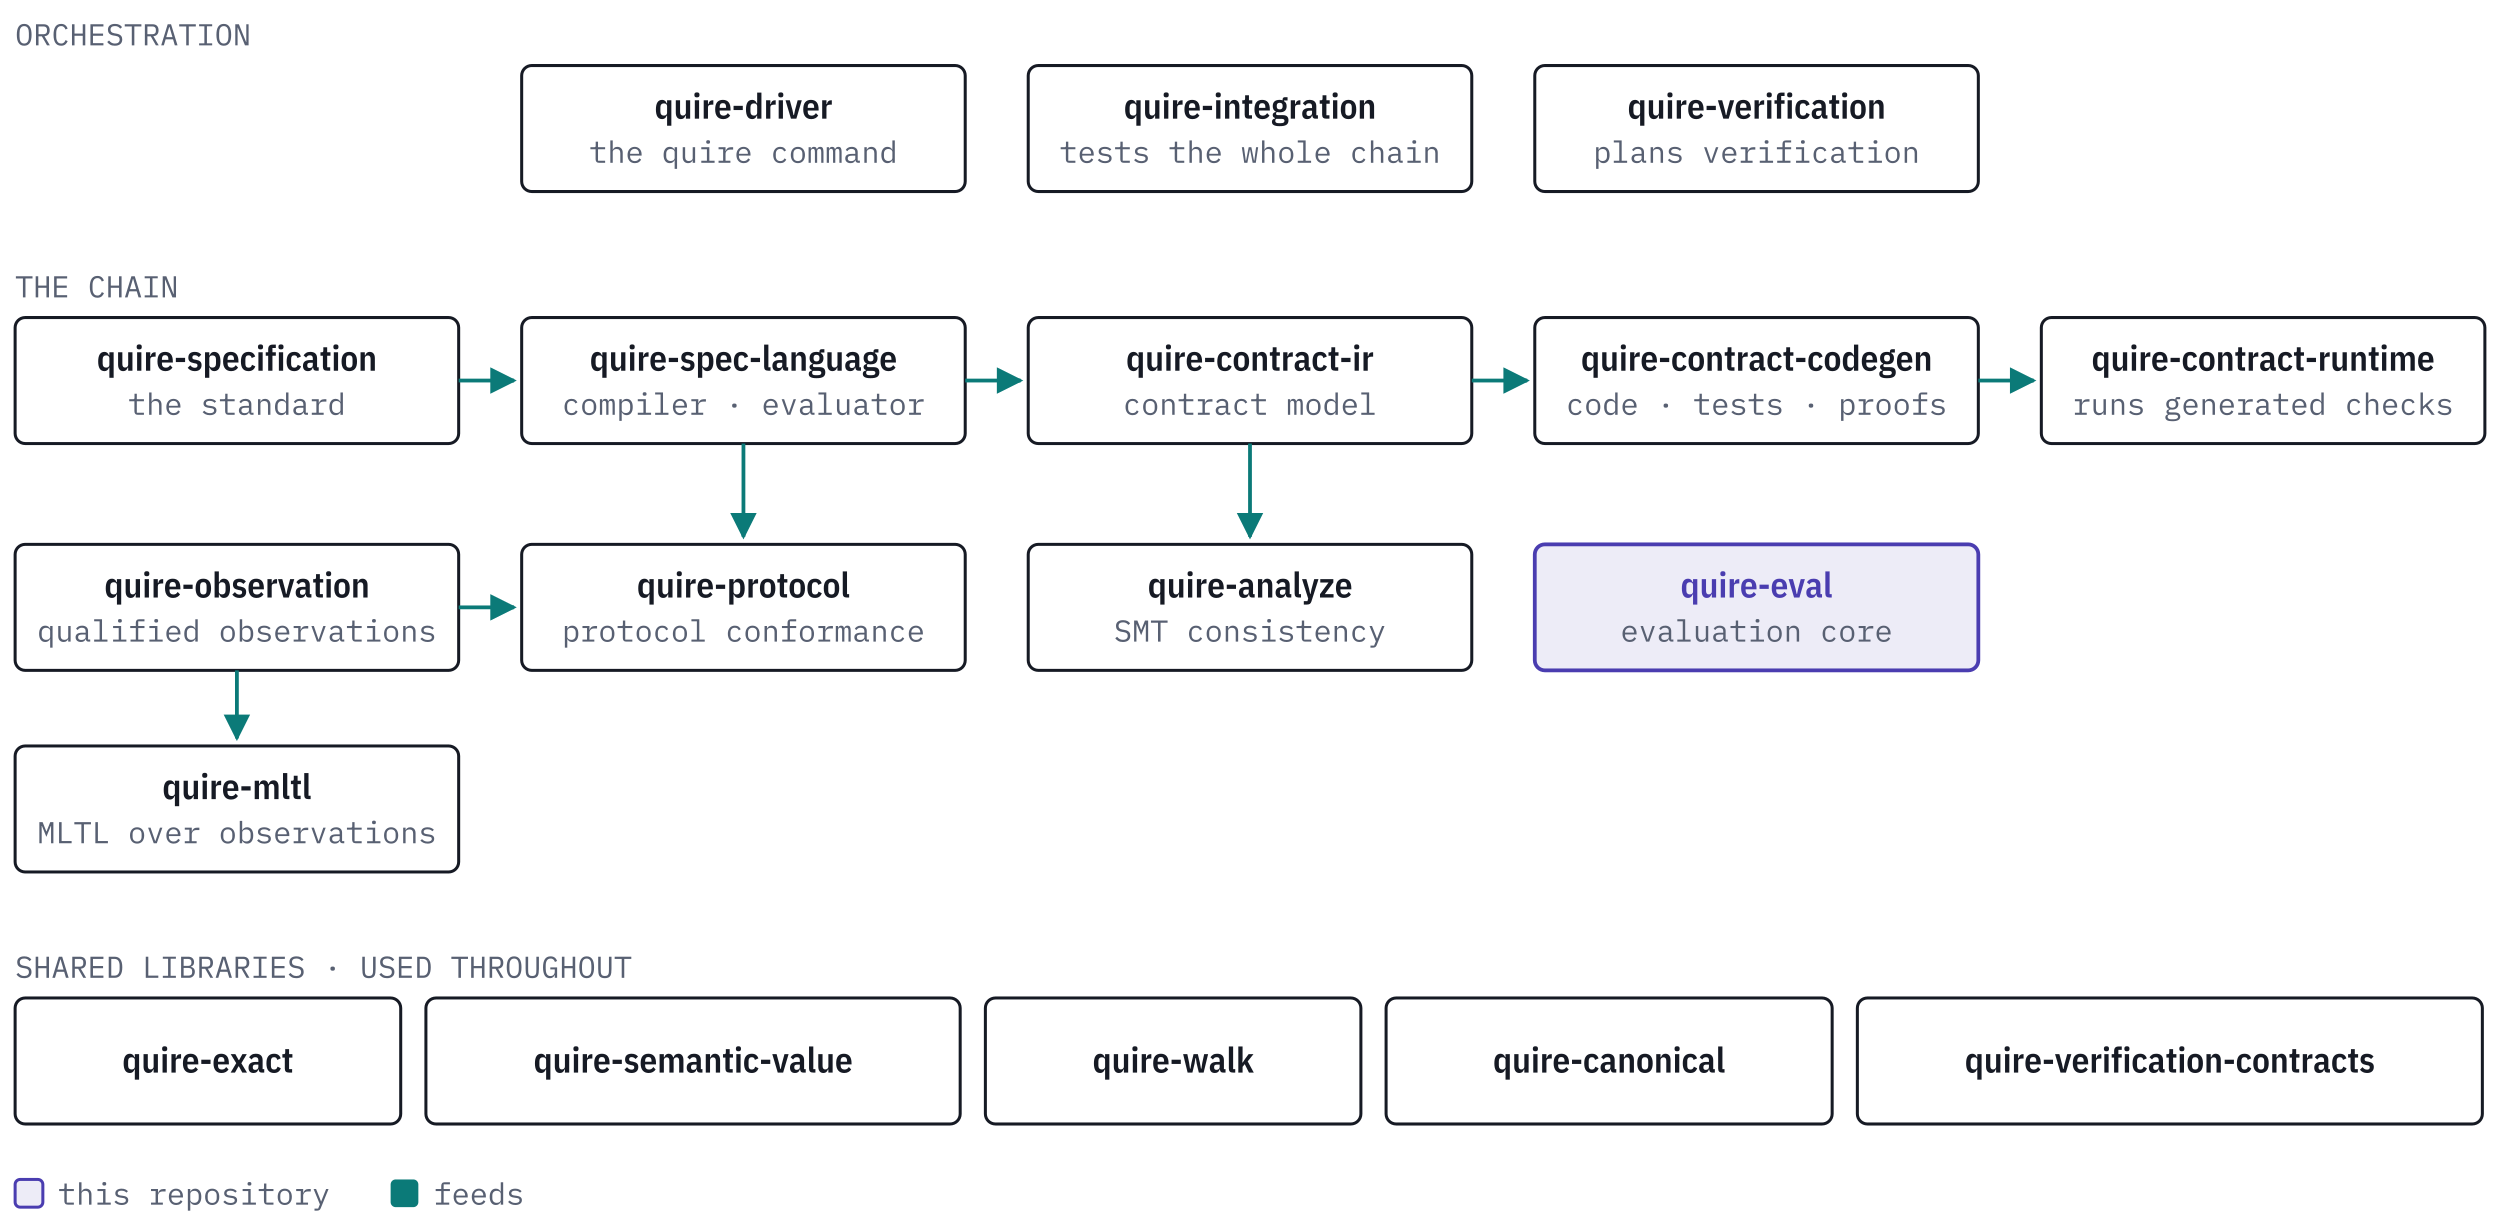
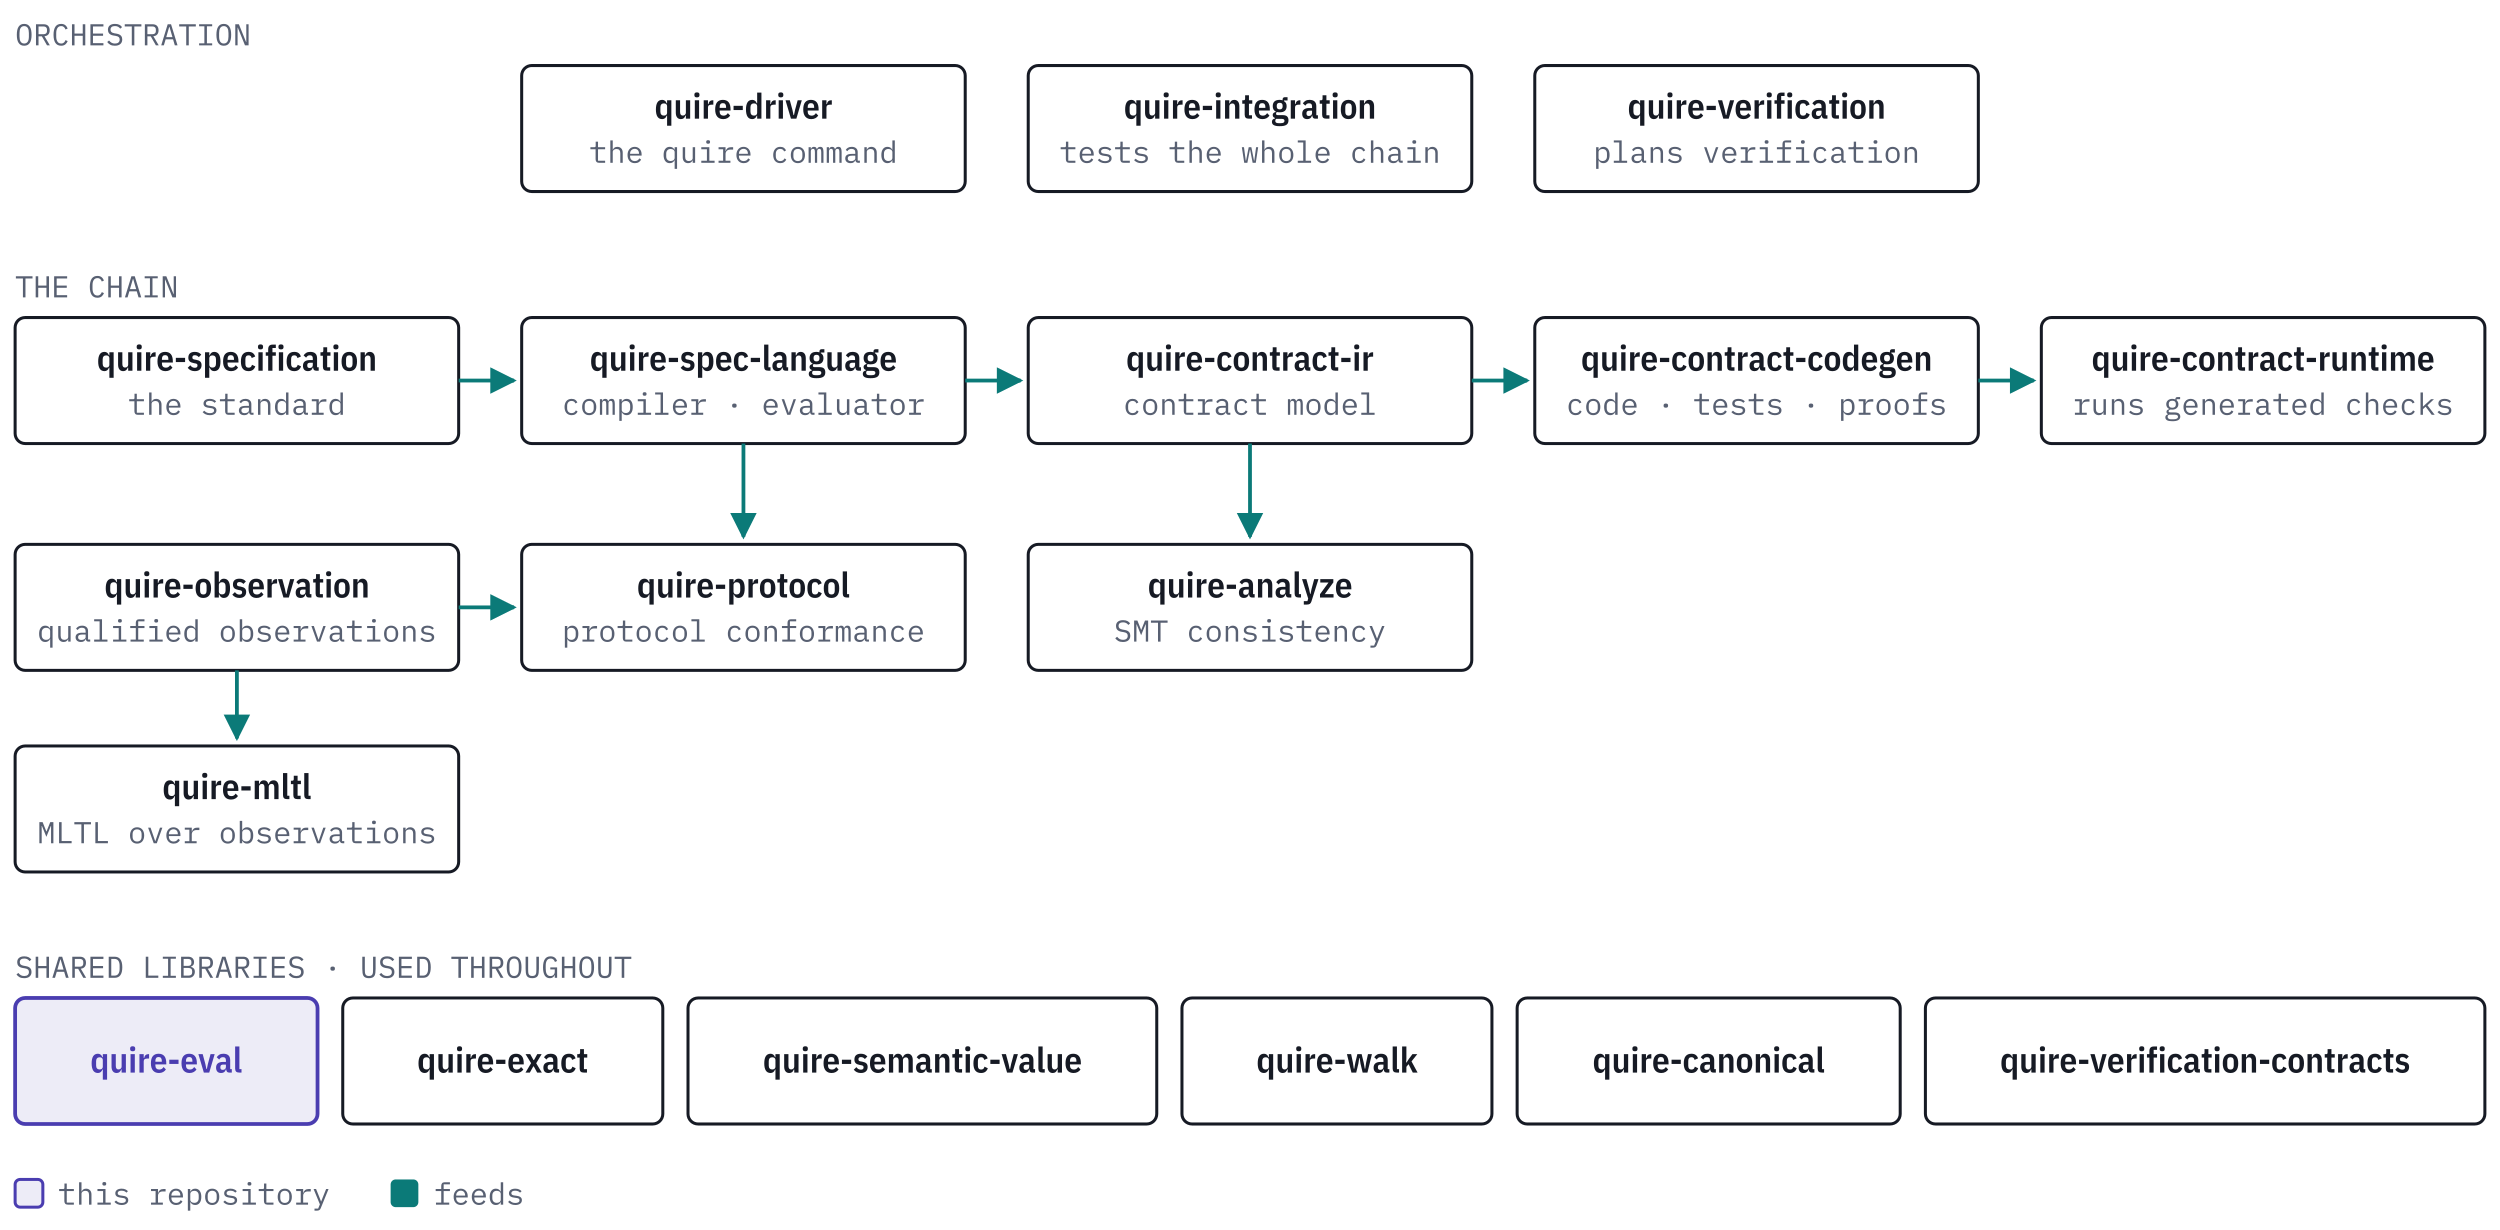
- <svg xmlns="http://www.w3.org/2000/svg" width="992" height="488" viewBox="-6 -6 992 488" role="img" aria-label="The Quire repositories. The main chain runs from the standard, quire-specification, to the compiler, quire-spec-language, then quire-contract-ir, quire-contract-codegen and quire-contract-runtime. quire-spec-language also feeds quire-protocol, and quire-contract-ir feeds quire-analyze. quire-observation feeds quire-protocol and quire-mltl. quire-eval is the evaluation core. Above the chain, quire-driver runs it, quire-integration tests it and quire-verification plans verification. Below it, shared libraries used throughout: quire-exact, quire-semantic-value, quire-walk, quire-canonical and quire-verification-contracts.">
+ <svg xmlns="http://www.w3.org/2000/svg" width="992" height="488" viewBox="-6 -6 992 488" role="img" aria-label="The Quire repositories. The main chain runs from the standard, quire-specification, to the compiler, quire-spec-language, then quire-contract-ir, quire-contract-codegen and quire-contract-runtime. quire-spec-language also feeds quire-protocol, and quire-contract-ir feeds quire-analyze. quire-observation feeds quire-protocol and quire-mltl. Above the chain, quire-driver runs it, quire-integration tests it and quire-verification plans verification. Below it, shared libraries used throughout: quire-eval, quire-exact, quire-semantic-value, quire-walk, quire-canonical and quire-verification-contracts.">
  <defs>
    <path id="mono_A" d="M481 0 422 199H177L118 0H31L245 698H356L570 0ZM304 609H295L197 272H402Z" />
    <path id="mono_B" d="M88 698H325Q415 698 466 649Q517 600 517 518Q517 455 486 419Q456 383 408 368V365Q467 351 505 312Q543 274 543 201Q543 159 529 122Q515 85 490 58Q464 31 430 16Q395 0 355 0H88ZM330 73Q388 73 421 99Q454 125 454 179V220Q454 273 421 300Q388 326 330 326H172V73ZM316 395Q369 395 399 418Q429 442 429 490V529Q429 577 399 601Q369 625 316 625H172V395Z" />
    <path id="mono_C" d="M323 -12Q195 -12 132 81Q70 174 70 349Q70 524 132 617Q195 710 323 710Q371 710 406 697Q441 684 466 662Q491 640 508 612Q525 585 538 557L466 524Q457 547 445 568Q433 588 416 604Q400 619 378 628Q355 637 323 637Q240 637 200 574Q159 511 159 406V292Q159 187 200 124Q240 61 323 61Q355 61 378 70Q400 79 416 94Q433 110 445 130Q457 151 466 174L538 141Q525 112 508 85Q491 58 466 36Q441 14 406 1Q371 -12 323 -12Z" />
    <path id="mono_D" d="M95 698H290Q418 698 481 610Q544 522 544 349Q544 176 481 88Q418 0 290 0H95ZM286 73Q370 73 412 131Q455 189 455 295V403Q455 509 412 567Q370 625 286 625H179V73Z" />
    <path id="mono_E" d="M90 0V698H520V625H174V390H508V317H174V73H520V0Z" />
    <path id="mono_G" d="M444 93H439Q430 73 418 54Q406 35 388 20Q369 6 343 -3Q317 -12 281 -12Q167 -12 112 80Q56 172 56 344Q56 524 117 617Q178 710 305 710Q354 710 390 697Q426 684 452 662Q477 640 494 612Q511 585 522 557L450 524Q441 547 430 568Q418 588 402 604Q385 619 362 628Q339 637 308 637Q224 637 184 574Q145 511 145 406V298Q145 245 153 202Q161 158 180 126Q198 94 228 76Q257 59 300 59Q368 59 406 100Q444 141 444 206V278H297V345H522V0H444Z" />
    <path id="mono_H" d="M436 317H164V0H80V698H164V390H436V698H520V0H436Z" />
    <path id="mono_I" d="M84 0V67H258V631H84V698H516V631H342V67H516V0Z" />
    <path id="mono_L" d="M120 0V698H204V73H535V0Z" />
    <path id="mono_M" d="M455 350V571H447L300 212L153 571H145V350V0H68V698H176L299 390H305L428 698H532V0H455Z" />
    <path id="mono_N" d="M163 588H156V0H80V698H199L437 110H444V698H520V0H401Z" />
    <path id="mono_O" d="M300 -12Q236 -12 190 12Q144 37 114 83Q84 129 70 196Q56 263 56 349Q56 434 70 502Q84 569 114 615Q144 661 190 686Q236 710 300 710Q364 710 410 686Q456 661 486 615Q516 569 530 502Q544 434 544 349Q544 263 530 196Q516 129 486 83Q456 37 410 12Q364 -12 300 -12ZM300 61Q342 61 371 78Q400 94 419 124Q438 154 446 196Q455 239 455 292V406Q455 458 446 501Q438 544 419 574Q400 604 371 620Q342 637 300 637Q258 637 229 620Q200 604 181 574Q162 544 154 501Q145 458 145 406V292Q145 239 154 196Q162 154 181 124Q200 94 229 78Q258 61 300 61Z" />
    <path id="mono_R" d="M174 0H90V698H344Q441 698 492 645Q543 592 543 497Q543 412 499 361Q455 310 371 302L549 0H455L285 298H174ZM342 369Q395 369 424 396Q454 422 454 471V523Q454 572 424 598Q395 625 342 625H174V369Z" />
    <path id="mono_S" d="M298 -12Q204 -12 144 22Q84 57 45 111L106 161Q147 110 192 85Q238 60 301 60Q377 60 417 95Q457 130 457 193Q457 244 428 272Q399 301 327 313L249 326Q198 335 164 353Q129 371 108 396Q87 422 78 452Q69 483 69 516Q69 612 132 661Q195 710 302 710Q386 710 444 682Q501 654 536 603L477 552Q448 590 407 614Q366 638 301 638Q230 638 192 608Q154 578 154 518Q154 471 182 442Q211 412 285 399L360 386Q411 377 446 359Q481 341 502 316Q524 291 533 260Q542 229 542 195Q542 98 478 43Q415 -12 298 -12Z" />
    <path id="mono_T" d="M342 625V0H258V625H25V698H575V625Z" />
    <path id="mono_U" d="M164 698V279Q164 228 167 188Q170 148 183 120Q196 91 224 76Q251 61 300 61Q349 61 376 76Q404 91 417 120Q430 148 433 188Q436 228 436 279V698H520V299Q520 221 512 163Q505 105 482 66Q458 27 414 8Q371 -12 300 -12Q229 -12 186 8Q142 27 118 66Q95 105 88 163Q80 221 80 299V698Z" />
    <path id="mono_a" d="M495 0Q448 0 428 24Q408 48 403 84H398Q381 39 344 14Q306 -12 243 -12Q162 -12 114 30Q66 72 66 145Q66 217 118 256Q171 295 288 295H398V346Q398 403 366 432Q334 460 275 460Q223 460 190 440Q157 419 137 384L83 424Q93 444 110 463Q127 482 152 496Q177 511 209 520Q241 528 280 528Q371 528 424 482Q478 436 478 354V70H550V0ZM257 55Q288 55 314 62Q339 70 358 82Q377 95 388 112Q398 130 398 150V235H288Q216 235 183 215Q150 195 150 157V136Q150 96 178 76Q207 55 257 55Z" />
    <path id="mono_b" d="M95 740H175V432H179Q229 528 338 528Q433 528 486 457Q540 386 540 258Q540 130 486 59Q433 -12 338 -12Q229 -12 179 84H175V0H95ZM307 59Q377 59 416 102Q454 144 454 214V302Q454 372 416 414Q377 457 307 457Q280 457 256 450Q232 443 214 430Q196 416 186 396Q175 377 175 351V165Q175 139 186 120Q196 100 214 86Q232 73 256 66Q280 59 307 59Z" />
    <path id="mono_c" d="M318 -12Q262 -12 218 8Q175 27 145 62Q115 97 100 147Q84 197 84 258Q84 319 100 369Q116 419 146 454Q176 490 219 509Q262 528 317 528Q392 528 439 495Q486 462 508 409L444 375Q430 415 398 437Q365 459 317 459Q282 459 254 448Q227 436 208 415Q189 394 180 365Q170 336 170 302V214Q170 180 180 151Q189 122 208 101Q227 80 255 68Q283 57 319 57Q371 57 405 81Q439 105 459 147L516 108Q493 56 444 22Q396 -12 318 -12Z" />
    <path id="mono_d" d="M425 84H421Q371 -12 262 -12Q167 -12 114 59Q60 130 60 258Q60 386 114 457Q167 528 262 528Q371 528 421 432H425V740H505V0H425ZM293 59Q320 59 344 66Q368 73 386 86Q404 100 414 120Q425 139 425 165V351Q425 377 414 396Q404 416 386 430Q368 443 344 450Q320 457 293 457Q223 457 184 414Q146 372 146 302V214Q146 144 184 102Q223 59 293 59Z" />
    <path id="mono_e" d="M309 -12Q253 -12 208 7Q164 26 132 62Q101 97 84 146Q67 196 67 257Q67 319 84 369Q102 419 133 454Q164 490 208 509Q251 528 304 528Q356 528 398 509Q441 490 471 456Q501 423 517 377Q533 331 533 276V238H151V214Q151 180 162 151Q173 122 194 101Q214 80 244 68Q273 57 309 57Q361 57 399 81Q437 105 457 147L516 107Q493 55 440 22Q386 -12 309 -12ZM304 462Q271 462 243 450Q215 438 194 417Q174 396 162 368Q151 339 151 305V298H447V309Q447 343 436 371Q426 399 408 420Q389 440 362 451Q336 462 304 462Z" />
    <path id="mono_f" d="M83 68H257V448H73V516H257V622Q257 674 284 707Q312 740 371 740H544V672H337V516H544V448H337V68H521V0H83Z" />
    <path id="mono_g" d="M561 -59Q561 -137 496 -174Q431 -212 301 -212Q176 -212 122 -179Q67 -146 67 -84Q67 -42 89 -19Q111 4 151 15V27Q129 38 117 55Q105 72 105 98Q105 138 132 158Q158 178 198 188V192Q150 213 124 254Q97 295 97 350Q97 389 111 422Q125 455 152 478Q178 502 215 515Q252 528 297 528Q355 528 399 507V516Q399 546 413 566Q427 586 461 586H556V516H440V481Q468 457 483 424Q498 391 498 350Q498 311 484 278Q469 245 443 222Q417 198 380 185Q342 172 297 172Q284 172 272 173Q260 174 248 176Q236 174 223 170Q210 165 199 158Q188 150 181 140Q174 130 174 117Q174 94 197 86Q220 79 257 79H371Q471 79 516 42Q561 4 561 -59ZM486 -63Q486 -32 461 -14Q436 5 374 5H195Q143 -16 143 -65Q143 -99 170 -124Q197 -148 260 -148H338Q408 -148 447 -126Q486 -105 486 -63ZM297 234Q357 234 386 262Q414 290 414 336V365Q414 411 386 438Q357 466 297 466Q237 466 209 438Q181 411 181 365V336Q181 290 209 262Q237 234 297 234Z" />
    <path id="mono_h" d="M98 740H178V432H182Q190 451 202 468Q214 486 232 499Q249 512 273 520Q297 528 329 528Q410 528 459 476Q508 425 508 331V0H428V317Q428 388 397 422Q366 457 306 457Q282 457 259 451Q236 445 218 433Q200 421 189 402Q178 383 178 358V0H98Z" />
    <path id="mono_i" d="M332 630Q297 630 283 644Q269 659 269 681V697Q269 719 283 734Q297 748 332 748Q367 748 381 734Q395 719 395 697V681Q395 659 381 644Q367 630 332 630ZM106 68H292V448H106V516H372V68H546V0H106Z" />
    <path id="mono_k" d="M105 740H185V273H189L279 358L451 516H549L335 314L574 0H475L274 268L185 187V0H105Z" />
    <path id="mono_l" d="M80 68H260V672H80V740H340V68H520V0H80Z" />
    <path id="mono_m" d="M54 0V516H128V456H132Q144 486 166 507Q188 528 231 528Q276 528 298 506Q320 483 325 447H328Q342 482 368 505Q394 528 440 528Q503 528 524 484Q546 440 546 358V0H472V345Q472 411 458 436Q445 462 409 462Q377 462 357 442Q337 421 337 379V0H263V345Q263 411 250 436Q236 462 201 462Q169 462 148 442Q128 421 128 379V0Z" />
    <path id="mono_n" d="M98 0V516H178V432H182Q190 451 202 468Q214 486 232 499Q249 512 273 520Q297 528 329 528Q410 528 459 476Q508 425 508 331V0H428V317Q428 388 397 422Q366 457 306 457Q282 457 259 451Q236 445 218 433Q200 421 189 402Q178 383 178 358V0Z" />
    <path id="mono_o" d="M300 -12Q246 -12 202 7Q159 26 128 62Q98 97 82 146Q66 196 66 258Q66 319 82 369Q98 419 128 454Q159 490 202 509Q246 528 300 528Q354 528 398 509Q441 490 472 454Q502 419 518 369Q534 319 534 258Q534 196 518 146Q502 97 472 62Q441 26 398 7Q354 -12 300 -12ZM300 57Q367 57 408 97Q449 137 449 221V295Q449 379 408 419Q367 459 300 459Q233 459 192 419Q151 379 151 295V221Q151 137 192 97Q233 57 300 57Z" />
    <path id="mono_p" d="M95 516H175V432H179Q229 528 338 528Q433 528 486 457Q540 386 540 258Q540 130 486 59Q433 -12 338 -12Q229 -12 179 84H175V-200H95ZM307 59Q377 59 416 102Q454 144 454 214V302Q454 372 416 414Q377 457 307 457Q280 457 256 450Q232 443 214 430Q196 416 186 396Q175 377 175 351V165Q175 139 186 120Q196 100 214 86Q232 73 256 66Q280 59 307 59Z" />
    <path id="mono_periodcentered" d="M300 235Q259 235 242 252Q226 269 226 295V313Q226 339 242 356Q259 373 300 373Q341 373 358 356Q374 339 374 313V295Q374 269 358 252Q341 235 300 235Z" />
    <path id="mono_q" d="M425 84H421Q371 -12 262 -12Q167 -12 114 59Q60 130 60 258Q60 386 114 457Q167 528 262 528Q371 528 421 432H425V516H505V-200H425ZM293 59Q320 59 344 66Q368 73 386 86Q404 100 414 120Q425 139 425 165V351Q425 377 414 396Q404 416 386 430Q368 443 344 450Q320 457 293 457Q223 457 184 414Q146 372 146 302V214Q146 144 184 102Q223 59 293 59Z" />
    <path id="mono_r" d="M77 68H228V448H77V516H308V386H313Q329 447 374 482Q418 516 487 516H559V436H462Q393 436 350 396Q308 356 308 291V68H469V0H77Z" />
    <path id="mono_s" d="M306 -12Q225 -12 166 16Q108 43 67 89L121 136Q158 97 202 76Q246 55 308 55Q368 55 406 76Q445 98 445 144Q445 164 438 178Q430 191 417 199Q404 207 388 212Q372 216 354 219L273 231Q246 235 214 242Q183 249 157 264Q131 280 114 306Q96 332 96 374Q96 413 112 442Q127 470 155 490Q183 509 221 518Q259 528 304 528Q374 528 426 506Q477 484 514 445L462 396Q453 407 440 418Q426 430 406 440Q387 449 361 455Q335 461 301 461Q240 461 208 440Q175 419 175 379Q175 359 182 346Q190 332 203 324Q216 316 232 312Q249 307 266 304L347 292Q375 288 406 281Q437 274 463 258Q489 243 506 217Q524 191 524 149Q524 72 464 30Q405 -12 306 -12Z" />
    <path id="mono_t" d="M325 0Q266 0 238 33Q211 66 211 118V448H39V516H167Q193 516 204 526Q214 537 214 563V698H291V516H526V448H291V68H526V0Z" />
    <path id="mono_u" d="M422 84H418Q410 65 398 48Q386 30 368 17Q351 4 327 -4Q303 -12 271 -12Q190 -12 141 40Q92 91 92 185V516H172V199Q172 128 203 94Q234 59 294 59Q318 59 341 65Q364 71 382 83Q400 95 411 114Q422 132 422 158V516H502V0H422Z" />
    <path id="mono_v" d="M249 0 64 516H145L219 300L299 67H303L383 300L457 516H536L351 0Z" />
    <path id="mono_w" d="M30 516H101L160 70H169L257 516H345L433 70H442L501 516H570L491 0H387L305 432H297L213 0H109Z" />
    <path id="mono_y" d="M467 516H547L291 -113Q282 -135 271 -152Q260 -168 245 -178Q230 -189 209 -194Q188 -200 159 -200H83V-132H203L261 10L53 516H135L222 300L299 104H303L380 300Z" />
    <path id="title_a" d="M406 0Q325 0 321 89H309Q299 41 264 14Q229 -12 177 -12Q105 -12 69 28Q33 68 33 140Q33 222 84 262Q135 302 231 302H312V347Q312 393 292 415Q273 437 228 437Q191 437 166 420Q141 402 122 370L51 434Q80 479 124 506Q169 534 238 534Q433 534 433 350V97H479V0ZM223 77Q260 77 286 98Q312 120 312 158V227H239Q155 227 155 162V140Q155 107 173 92Q191 77 223 77Z" />
    <path id="title_b" d="M66 740H187V436H201Q212 480 246 507Q279 534 324 534Q416 534 460 464Q504 395 504 261Q504 127 460 58Q416 -12 324 -12Q279 -12 246 15Q212 42 201 86H187V0H66ZM278 88Q325 88 351 117Q377 146 377 199V323Q377 376 351 405Q325 434 278 434Q237 434 212 414Q187 393 187 356V166Q187 129 212 108Q237 88 278 88Z" />
    <path id="title_c" d="M251 -12Q145 -12 90 54Q34 120 34 261Q34 402 90 468Q145 534 251 534Q328 534 374 499Q419 464 439 403L340 359Q332 397 312 416Q291 436 251 436Q161 436 161 328V194Q161 86 251 86Q293 86 315 106Q337 126 348 168L442 123Q396 -12 251 -12Z" />
    <path id="title_d" d="M357 86H343Q332 42 298 15Q265 -12 220 -12Q128 -12 84 58Q40 127 40 261Q40 395 84 464Q128 534 220 534Q265 534 298 507Q332 480 343 436H357V740H478V0H357ZM266 88Q307 88 332 108Q357 129 357 166V356Q357 393 332 414Q307 434 266 434Q219 434 193 405Q167 376 167 323V199Q167 146 193 117Q219 88 266 88Z" />
    <path id="title_e" d="M263 -12Q212 -12 170 4Q127 21 97 54Q67 88 50 140Q34 191 34 261Q34 402 90 468Q147 534 252 534Q357 534 414 468Q470 402 470 261V232H161V198Q161 146 190 116Q219 86 270 86Q313 86 342 104Q372 123 393 158L459 89Q430 43 381 16Q332 -12 263 -12ZM252 441Q161 441 161 333V307H343V333Q343 441 252 441Z" />
    <path id="title_f" d="M91 425H22V522H91V603Q91 674 122 707Q154 740 220 740H308V643H212V522H308V425H212V0H91Z" />
    <path id="title_g" d="M493 -46Q493 -87 480 -118Q468 -149 439 -170Q410 -191 362 -202Q314 -212 244 -212Q182 -212 140 -204Q98 -195 72 -179Q46 -163 35 -140Q24 -117 24 -88Q24 -48 46 -25Q68 -2 109 4V23Q77 31 62 53Q46 75 46 107Q46 139 68 160Q90 182 132 190V203Q47 245 47 357Q47 442 95 488Q143 534 244 534Q289 534 326 520V539Q326 610 394 610H467V516H366V496Q403 478 422 442Q441 407 441 357Q441 272 394 226Q346 181 244 181Q203 181 168 189Q154 183 147 170Q140 157 140 141Q140 121 153 111Q166 101 196 101H329Q418 101 456 63Q493 25 493 -46ZM380 -60Q380 -33 362 -19Q344 -5 302 -5H141Q119 -24 119 -61Q119 -93 140 -110Q162 -127 216 -127H275Q332 -127 356 -110Q380 -94 380 -60ZM244 264Q327 264 327 346V369Q327 451 244 451Q161 451 161 369V346Q161 264 244 264Z" />
    <path id="title_hyphen" d="M50 245V365H312V245Z" />
    <path id="title_i" d="M126 604Q88 604 71 620Q54 637 54 665V685Q54 713 71 730Q88 746 126 746Q164 746 181 730Q198 713 198 685V665Q198 637 181 620Q164 604 126 604ZM66 522H187V0H66Z" />
    <path id="title_k" d="M66 740H187V395L179 287H193L254 383L358 522H495L332 317L504 0H368L248 239L187 163V0H66Z" />
    <path id="title_l" d="M184 0Q121 0 94 28Q66 56 66 116V740H187V97H247V0Z" />
    <path id="title_m" d="M66 0V522H187V435H201Q232 534 324 534Q422 534 451 431H463Q480 484 516 509Q551 534 602 534Q668 534 705 486Q742 439 742 351V0H621V330Q621 432 548 432Q513 432 488 410Q464 389 464 350V0H343V330Q343 384 325 408Q307 432 271 432Q236 432 212 410Q187 389 187 350V0Z" />
    <path id="title_n" d="M66 0V522H187V435H201Q232 534 326 534Q396 534 434 486Q472 439 472 351V0H351V330Q351 432 275 432Q238 432 212 410Q187 389 187 350V0Z" />
    <path id="title_o" d="M253 -12Q149 -12 92 54Q34 120 34 261Q34 402 92 468Q149 534 253 534Q357 534 414 468Q472 402 472 261Q472 120 414 54Q357 -12 253 -12ZM253 86Q345 86 345 194V328Q345 436 253 436Q161 436 161 328V194Q161 86 253 86Z" />
    <path id="title_p" d="M66 522H187V436H201Q212 480 246 507Q279 534 324 534Q416 534 460 464Q504 395 504 261Q504 127 460 58Q416 -12 324 -12Q279 -12 246 15Q212 42 201 86H187V-200H66ZM278 88Q325 88 351 117Q377 146 377 199V323Q377 376 351 405Q325 434 278 434Q237 434 212 414Q187 393 187 356V166Q187 129 212 108Q237 88 278 88Z" />
    <path id="title_q" d="M357 86H343Q332 42 298 15Q265 -12 220 -12Q128 -12 84 58Q40 127 40 261Q40 395 84 464Q128 534 220 534Q265 534 298 507Q332 480 343 436H357V522H478V-200H357ZM266 88Q307 88 332 108Q357 129 357 166V356Q357 393 332 414Q307 434 266 434Q219 434 193 405Q167 376 167 323V199Q167 146 193 117Q219 88 266 88Z" />
    <path id="title_r" d="M66 0V522H187V415H201Q210 467 238 494Q267 522 313 522H339V398H299Q242 398 214 380Q187 362 187 317V0Z" />
    <path id="title_s" d="M224 -12Q159 -12 110 12Q61 35 24 82L98 154Q123 119 154 101Q185 83 226 83Q302 83 302 147Q302 172 290 186Q277 201 247 206L198 215Q116 230 79 266Q42 302 42 371Q42 453 90 494Q138 534 226 534Q287 534 332 514Q376 494 409 455L338 384Q318 409 290 424Q261 439 226 439Q156 439 156 376Q156 350 170 336Q184 323 214 318L264 309Q346 294 382 258Q417 223 417 159Q417 78 367 33Q317 -12 224 -12Z" />
    <path id="title_t" d="M210 0Q147 0 119 28Q91 56 91 117V425H22V522H58Q84 522 94 534Q103 546 103 572V664H212V522H306V425H212V97H298V0Z" />
    <path id="title_u" d="M346 88H332Q302 -12 205 -12Q135 -12 98 36Q60 83 60 172V522H181V192Q181 89 257 89Q294 89 320 111Q346 133 346 172V522H467V0H346Z" />
    <path id="title_v" d="M162 0 8 522H130L205 244L234 103H248L277 244L352 522H469L315 0Z" />
    <path id="title_w" d="M16 522H135L186 278L211 110H223L253 278L311 522H433L492 278L522 110H534L559 278L612 522H724L597 0H461L400 254L377 409H364L340 254L279 0H143Z" />
    <path id="title_x" d="M15 0 173 267 17 522H149L242 354H255L348 522H472L318 264L478 0H345L249 176H236L138 0Z" />
    <path id="title_y" d="M353 522H474L275 -109Q258 -162 227 -181Q196 -200 140 -200H58V-103H161L182 -29L8 522H131L209 240L237 103H249L277 241Z" />
    <path id="title_z" d="M34 0V95L275 425H42V522H412V428L170 97H418V0Z" />
    <marker id="ah-model" viewBox="0 0 10 10" refX="9" refY="5" markerWidth="7" markerHeight="7" orient="auto-start-reverse">
      <path d="M0,0 L10,5 L0,10 z" fill="#0b7a78" />
    </marker>
  </defs>
  <rect x="201" y="20" width="176" height="50" rx="4" stroke="#161a24" stroke-width="1.2" fill="none" />
  <g fill="#161a24" transform="translate(253.7,41.1) scale(0.014,-0.014)">
    <use href="#title_q" x="0" />
    <use href="#title_u" x="544" />
    <use href="#title_i" x="1077" />
    <use href="#title_r" x="1329" />
    <use href="#title_e" x="1686" />
    <use href="#title_hyphen" x="2191" />
    <use href="#title_d" x="2553" />
    <use href="#title_r" x="3097" />
    <use href="#title_i" x="3454" />
    <use href="#title_v" x="3706" />
    <use href="#title_e" x="4182" />
    <use href="#title_r" x="4687" />
  </g>
  <g fill="#586072" transform="translate(227.8,58.6) scale(0.012,-0.012)">
    <use href="#mono_t" x="0" />
    <use href="#mono_h" x="600" />
    <use href="#mono_e" x="1200" />
    <use href="#mono_q" x="2400" />
    <use href="#mono_u" x="3000" />
    <use href="#mono_i" x="3600" />
    <use href="#mono_r" x="4200" />
    <use href="#mono_e" x="4800" />
    <use href="#mono_c" x="6000" />
    <use href="#mono_o" x="6600" />
    <use href="#mono_m" x="7200" />
    <use href="#mono_m" x="7800" />
    <use href="#mono_a" x="8400" />
    <use href="#mono_n" x="9000" />
    <use href="#mono_d" x="9600" />
  </g>
  <rect x="402" y="20" width="176" height="50" rx="4" stroke="#161a24" stroke-width="1.2" fill="none" />
  <g fill="#161a24" transform="translate(439.9,41.1) scale(0.014,-0.014)">
    <use href="#title_q" x="0" />
    <use href="#title_u" x="544" />
    <use href="#title_i" x="1077" />
    <use href="#title_r" x="1329" />
    <use href="#title_e" x="1686" />
    <use href="#title_hyphen" x="2191" />
    <use href="#title_i" x="2553" />
    <use href="#title_n" x="2805" />
    <use href="#title_t" x="3337" />
    <use href="#title_e" x="3671" />
    <use href="#title_g" x="4176" />
    <use href="#title_r" x="4668" />
    <use href="#title_a" x="5025" />
    <use href="#title_t" x="5532" />
    <use href="#title_i" x="5866" />
    <use href="#title_o" x="6118" />
    <use href="#title_n" x="6624" />
  </g>
  <g fill="#586072" transform="translate(414.4,58.6) scale(0.012,-0.012)">
    <use href="#mono_t" x="0" />
    <use href="#mono_e" x="600" />
    <use href="#mono_s" x="1200" />
    <use href="#mono_t" x="1800" />
    <use href="#mono_s" x="2400" />
    <use href="#mono_t" x="3600" />
    <use href="#mono_h" x="4200" />
    <use href="#mono_e" x="4800" />
    <use href="#mono_w" x="6000" />
    <use href="#mono_h" x="6600" />
    <use href="#mono_o" x="7200" />
    <use href="#mono_l" x="7800" />
    <use href="#mono_e" x="8400" />
    <use href="#mono_c" x="9600" />
    <use href="#mono_h" x="10200" />
    <use href="#mono_a" x="10800" />
    <use href="#mono_i" x="11400" />
    <use href="#mono_n" x="12000" />
  </g>
  <rect x="603" y="20" width="176" height="50" rx="4" stroke="#161a24" stroke-width="1.2" fill="none" />
  <g fill="#161a24" transform="translate(639.8,41.1) scale(0.014,-0.014)">
    <use href="#title_q" x="0" />
    <use href="#title_u" x="544" />
    <use href="#title_i" x="1077" />
    <use href="#title_r" x="1329" />
    <use href="#title_e" x="1686" />
    <use href="#title_hyphen" x="2191" />
    <use href="#title_v" x="2553" />
    <use href="#title_e" x="3029" />
    <use href="#title_r" x="3534" />
    <use href="#title_i" x="3891" />
    <use href="#title_f" x="4143" />
    <use href="#title_i" x="4471" />
    <use href="#title_c" x="4723" />
    <use href="#title_a" x="5187" />
    <use href="#title_t" x="5694" />
    <use href="#title_i" x="6028" />
    <use href="#title_o" x="6280" />
    <use href="#title_n" x="6786" />
  </g>
  <g fill="#586072" transform="translate(626.2,58.6) scale(0.012,-0.012)">
    <use href="#mono_p" x="0" />
    <use href="#mono_l" x="600" />
    <use href="#mono_a" x="1200" />
    <use href="#mono_n" x="1800" />
    <use href="#mono_s" x="2400" />
    <use href="#mono_v" x="3600" />
    <use href="#mono_e" x="4200" />
    <use href="#mono_r" x="4800" />
    <use href="#mono_i" x="5400" />
    <use href="#mono_f" x="6000" />
    <use href="#mono_i" x="6600" />
    <use href="#mono_c" x="7200" />
    <use href="#mono_a" x="7800" />
    <use href="#mono_t" x="8400" />
    <use href="#mono_i" x="9000" />
    <use href="#mono_o" x="9600" />
    <use href="#mono_n" x="10200" />
  </g>
  <rect x="0" y="120" width="176" height="50" rx="4" stroke="#161a24" stroke-width="1.2" fill="none" />
  <g fill="#161a24" transform="translate(32.4,141.1) scale(0.014,-0.014)">
    <use href="#title_q" x="0" />
    <use href="#title_u" x="544" />
    <use href="#title_i" x="1077" />
    <use href="#title_r" x="1329" />
    <use href="#title_e" x="1686" />
    <use href="#title_hyphen" x="2191" />
    <use href="#title_s" x="2553" />
    <use href="#title_p" x="3002" />
    <use href="#title_e" x="3546" />
    <use href="#title_c" x="4051" />
    <use href="#title_i" x="4515" />
    <use href="#title_f" x="4767" />
    <use href="#title_i" x="5095" />
    <use href="#title_c" x="5347" />
    <use href="#title_a" x="5811" />
    <use href="#title_t" x="6318" />
    <use href="#title_i" x="6652" />
    <use href="#title_o" x="6904" />
    <use href="#title_n" x="7410" />
  </g>
  <g fill="#586072" transform="translate(44.8,158.6) scale(0.012,-0.012)">
    <use href="#mono_t" x="0" />
    <use href="#mono_h" x="600" />
    <use href="#mono_e" x="1200" />
    <use href="#mono_s" x="2400" />
    <use href="#mono_t" x="3000" />
    <use href="#mono_a" x="3600" />
    <use href="#mono_n" x="4200" />
    <use href="#mono_d" x="4800" />
    <use href="#mono_a" x="5400" />
    <use href="#mono_r" x="6000" />
    <use href="#mono_d" x="6600" />
  </g>
  <rect x="201" y="120" width="176" height="50" rx="4" stroke="#161a24" stroke-width="1.2" fill="none" />
  <g fill="#161a24" transform="translate(228,141.1) scale(0.014,-0.014)">
    <use href="#title_q" x="0" />
    <use href="#title_u" x="544" />
    <use href="#title_i" x="1077" />
    <use href="#title_r" x="1329" />
    <use href="#title_e" x="1686" />
    <use href="#title_hyphen" x="2191" />
    <use href="#title_s" x="2553" />
    <use href="#title_p" x="3002" />
    <use href="#title_e" x="3546" />
    <use href="#title_c" x="4051" />
    <use href="#title_hyphen" x="4515" />
    <use href="#title_l" x="4877" />
    <use href="#title_a" x="5145" />
    <use href="#title_n" x="5652" />
    <use href="#title_g" x="6184" />
    <use href="#title_u" x="6676" />
    <use href="#title_a" x="7209" />
    <use href="#title_g" x="7716" />
    <use href="#title_e" x="8208" />
  </g>
  <g fill="#586072" transform="translate(217,158.6) scale(0.012,-0.012)">
    <use href="#mono_c" x="0" />
    <use href="#mono_o" x="600" />
    <use href="#mono_m" x="1200" />
    <use href="#mono_p" x="1800" />
    <use href="#mono_i" x="2400" />
    <use href="#mono_l" x="3000" />
    <use href="#mono_e" x="3600" />
    <use href="#mono_r" x="4200" />
    <use href="#mono_periodcentered" x="5400" />
    <use href="#mono_e" x="6600" />
    <use href="#mono_v" x="7200" />
    <use href="#mono_a" x="7800" />
    <use href="#mono_l" x="8400" />
    <use href="#mono_u" x="9000" />
    <use href="#mono_a" x="9600" />
    <use href="#mono_t" x="10200" />
    <use href="#mono_o" x="10800" />
    <use href="#mono_r" x="11400" />
  </g>
  <rect x="402" y="120" width="176" height="50" rx="4" stroke="#161a24" stroke-width="1.2" fill="none" />
  <g fill="#161a24" transform="translate(440.8,141.1) scale(0.014,-0.014)">
    <use href="#title_q" x="0" />
    <use href="#title_u" x="544" />
    <use href="#title_i" x="1077" />
    <use href="#title_r" x="1329" />
    <use href="#title_e" x="1686" />
    <use href="#title_hyphen" x="2191" />
    <use href="#title_c" x="2553" />
    <use href="#title_o" x="3017" />
    <use href="#title_n" x="3523" />
    <use href="#title_t" x="4055" />
    <use href="#title_r" x="4389" />
    <use href="#title_a" x="4746" />
    <use href="#title_c" x="5253" />
    <use href="#title_t" x="5717" />
    <use href="#title_hyphen" x="6051" />
    <use href="#title_i" x="6413" />
    <use href="#title_r" x="6665" />
  </g>
  <g fill="#586072" transform="translate(439.6,158.6) scale(0.012,-0.012)">
    <use href="#mono_c" x="0" />
    <use href="#mono_o" x="600" />
    <use href="#mono_n" x="1200" />
    <use href="#mono_t" x="1800" />
    <use href="#mono_r" x="2400" />
    <use href="#mono_a" x="3000" />
    <use href="#mono_c" x="3600" />
    <use href="#mono_t" x="4200" />
    <use href="#mono_m" x="5400" />
    <use href="#mono_o" x="6000" />
    <use href="#mono_d" x="6600" />
    <use href="#mono_e" x="7200" />
    <use href="#mono_l" x="7800" />
  </g>
  <rect x="603" y="120" width="176" height="50" rx="4" stroke="#161a24" stroke-width="1.2" fill="none" />
  <g fill="#161a24" transform="translate(621.3,141.1) scale(0.014,-0.014)">
    <use href="#title_q" x="0" />
    <use href="#title_u" x="544" />
    <use href="#title_i" x="1077" />
    <use href="#title_r" x="1329" />
    <use href="#title_e" x="1686" />
    <use href="#title_hyphen" x="2191" />
    <use href="#title_c" x="2553" />
    <use href="#title_o" x="3017" />
    <use href="#title_n" x="3523" />
    <use href="#title_t" x="4055" />
    <use href="#title_r" x="4389" />
    <use href="#title_a" x="4746" />
    <use href="#title_c" x="5253" />
    <use href="#title_t" x="5717" />
    <use href="#title_hyphen" x="6051" />
    <use href="#title_c" x="6413" />
    <use href="#title_o" x="6877" />
    <use href="#title_d" x="7383" />
    <use href="#title_e" x="7927" />
    <use href="#title_g" x="8432" />
    <use href="#title_e" x="8924" />
    <use href="#title_n" x="9429" />
  </g>
  <g fill="#586072" transform="translate(615.4,158.6) scale(0.012,-0.012)">
    <use href="#mono_c" x="0" />
    <use href="#mono_o" x="600" />
    <use href="#mono_d" x="1200" />
    <use href="#mono_e" x="1800" />
    <use href="#mono_periodcentered" x="3000" />
    <use href="#mono_t" x="4200" />
    <use href="#mono_e" x="4800" />
    <use href="#mono_s" x="5400" />
    <use href="#mono_t" x="6000" />
    <use href="#mono_s" x="6600" />
    <use href="#mono_periodcentered" x="7800" />
    <use href="#mono_p" x="9000" />
    <use href="#mono_r" x="9600" />
    <use href="#mono_o" x="10200" />
    <use href="#mono_o" x="10800" />
    <use href="#mono_f" x="11400" />
    <use href="#mono_s" x="12000" />
  </g>
  <rect x="804" y="120" width="176" height="50" rx="4" stroke="#161a24" stroke-width="1.2" fill="none" />
  <g fill="#161a24" transform="translate(823.9,141.1) scale(0.014,-0.014)">
    <use href="#title_q" x="0" />
    <use href="#title_u" x="544" />
    <use href="#title_i" x="1077" />
    <use href="#title_r" x="1329" />
    <use href="#title_e" x="1686" />
    <use href="#title_hyphen" x="2191" />
    <use href="#title_c" x="2553" />
    <use href="#title_o" x="3017" />
    <use href="#title_n" x="3523" />
    <use href="#title_t" x="4055" />
    <use href="#title_r" x="4389" />
    <use href="#title_a" x="4746" />
    <use href="#title_c" x="5253" />
    <use href="#title_t" x="5717" />
    <use href="#title_hyphen" x="6051" />
    <use href="#title_r" x="6413" />
    <use href="#title_u" x="6770" />
    <use href="#title_n" x="7303" />
    <use href="#title_t" x="7835" />
    <use href="#title_i" x="8169" />
    <use href="#title_m" x="8421" />
    <use href="#title_e" x="9223" />
  </g>
  <g fill="#586072" transform="translate(816.4,158.6) scale(0.012,-0.012)">
    <use href="#mono_r" x="0" />
    <use href="#mono_u" x="600" />
    <use href="#mono_n" x="1200" />
    <use href="#mono_s" x="1800" />
    <use href="#mono_g" x="3000" />
    <use href="#mono_e" x="3600" />
    <use href="#mono_n" x="4200" />
    <use href="#mono_e" x="4800" />
    <use href="#mono_r" x="5400" />
    <use href="#mono_a" x="6000" />
    <use href="#mono_t" x="6600" />
    <use href="#mono_e" x="7200" />
    <use href="#mono_d" x="7800" />
    <use href="#mono_c" x="9000" />
    <use href="#mono_h" x="9600" />
    <use href="#mono_e" x="10200" />
    <use href="#mono_c" x="10800" />
    <use href="#mono_k" x="11400" />
    <use href="#mono_s" x="12000" />
  </g>
  <rect x="0" y="210" width="176" height="50" rx="4" stroke="#161a24" stroke-width="1.2" fill="none" />
  <g fill="#161a24" transform="translate(35.4,231.1) scale(0.014,-0.014)">
    <use href="#title_q" x="0" />
    <use href="#title_u" x="544" />
    <use href="#title_i" x="1077" />
    <use href="#title_r" x="1329" />
    <use href="#title_e" x="1686" />
    <use href="#title_hyphen" x="2191" />
    <use href="#title_o" x="2553" />
    <use href="#title_b" x="3059" />
    <use href="#title_s" x="3603" />
    <use href="#title_e" x="4052" />
    <use href="#title_r" x="4557" />
    <use href="#title_v" x="4914" />
    <use href="#title_a" x="5390" />
    <use href="#title_t" x="5897" />
    <use href="#title_i" x="6231" />
    <use href="#title_o" x="6483" />
    <use href="#title_n" x="6989" />
  </g>
  <g fill="#586072" transform="translate(8.8,248.6) scale(0.012,-0.012)">
    <use href="#mono_q" x="0" />
    <use href="#mono_u" x="600" />
    <use href="#mono_a" x="1200" />
    <use href="#mono_l" x="1800" />
    <use href="#mono_i" x="2400" />
    <use href="#mono_f" x="3000" />
    <use href="#mono_i" x="3600" />
    <use href="#mono_e" x="4200" />
    <use href="#mono_d" x="4800" />
    <use href="#mono_o" x="6000" />
    <use href="#mono_b" x="6600" />
    <use href="#mono_s" x="7200" />
    <use href="#mono_e" x="7800" />
    <use href="#mono_r" x="8400" />
    <use href="#mono_v" x="9000" />
    <use href="#mono_a" x="9600" />
    <use href="#mono_t" x="10200" />
    <use href="#mono_i" x="10800" />
    <use href="#mono_o" x="11400" />
    <use href="#mono_n" x="12000" />
    <use href="#mono_s" x="12600" />
  </g>
  <rect x="201" y="210" width="176" height="50" rx="4" stroke="#161a24" stroke-width="1.2" fill="none" />
  <g fill="#161a24" transform="translate(246.7,231.1) scale(0.014,-0.014)">
    <use href="#title_q" x="0" />
    <use href="#title_u" x="544" />
    <use href="#title_i" x="1077" />
    <use href="#title_r" x="1329" />
    <use href="#title_e" x="1686" />
    <use href="#title_hyphen" x="2191" />
    <use href="#title_p" x="2553" />
    <use href="#title_r" x="3097" />
    <use href="#title_o" x="3454" />
    <use href="#title_t" x="3960" />
    <use href="#title_o" x="4294" />
    <use href="#title_c" x="4800" />
    <use href="#title_o" x="5264" />
    <use href="#title_l" x="5770" />
  </g>
  <g fill="#586072" transform="translate(217,248.6) scale(0.012,-0.012)">
    <use href="#mono_p" x="0" />
    <use href="#mono_r" x="600" />
    <use href="#mono_o" x="1200" />
    <use href="#mono_t" x="1800" />
    <use href="#mono_o" x="2400" />
    <use href="#mono_c" x="3000" />
    <use href="#mono_o" x="3600" />
    <use href="#mono_l" x="4200" />
    <use href="#mono_c" x="5400" />
    <use href="#mono_o" x="6000" />
    <use href="#mono_n" x="6600" />
    <use href="#mono_f" x="7200" />
    <use href="#mono_o" x="7800" />
    <use href="#mono_r" x="8400" />
    <use href="#mono_m" x="9000" />
    <use href="#mono_a" x="9600" />
    <use href="#mono_n" x="10200" />
    <use href="#mono_c" x="10800" />
    <use href="#mono_e" x="11400" />
  </g>
  <rect x="402" y="210" width="176" height="50" rx="4" stroke="#161a24" stroke-width="1.2" fill="none" />
  <g fill="#161a24" transform="translate(449.4,231.1) scale(0.014,-0.014)">
    <use href="#title_q" x="0" />
    <use href="#title_u" x="544" />
    <use href="#title_i" x="1077" />
    <use href="#title_r" x="1329" />
    <use href="#title_e" x="1686" />
    <use href="#title_hyphen" x="2191" />
    <use href="#title_a" x="2553" />
    <use href="#title_n" x="3060" />
    <use href="#title_a" x="3592" />
    <use href="#title_l" x="4099" />
    <use href="#title_y" x="4367" />
    <use href="#title_z" x="4850" />
    <use href="#title_e" x="5302" />
  </g>
  <g fill="#586072" transform="translate(436,248.6) scale(0.012,-0.012)">
    <use href="#mono_S" x="0" />
    <use href="#mono_M" x="600" />
    <use href="#mono_T" x="1200" />
    <use href="#mono_c" x="2400" />
    <use href="#mono_o" x="3000" />
    <use href="#mono_n" x="3600" />
    <use href="#mono_s" x="4200" />
    <use href="#mono_i" x="4800" />
    <use href="#mono_s" x="5400" />
    <use href="#mono_t" x="6000" />
    <use href="#mono_e" x="6600" />
    <use href="#mono_n" x="7200" />
    <use href="#mono_c" x="7800" />
    <use href="#mono_y" x="8400" />
  </g>
-   <rect x="603" y="210" width="176" height="50" rx="4" stroke="#4a3db0" stroke-width="1.5" fill="#4a3db0" fill-opacity="0.1" />
-   <g fill="#4a3db0" transform="translate(660.8,231.1) scale(0.014,-0.014)">
-     <use href="#title_q" x="0" />
-     <use href="#title_u" x="544" />
-     <use href="#title_i" x="1077" />
-     <use href="#title_r" x="1329" />
-     <use href="#title_e" x="1686" />
-     <use href="#title_hyphen" x="2191" />
-     <use href="#title_e" x="2553" />
-     <use href="#title_v" x="3058" />
-     <use href="#title_a" x="3534" />
-     <use href="#title_l" x="4041" />
-   </g>
-   <g fill="#586072" transform="translate(637,248.6) scale(0.012,-0.012)">
-     <use href="#mono_e" x="0" />
-     <use href="#mono_v" x="600" />
-     <use href="#mono_a" x="1200" />
-     <use href="#mono_l" x="1800" />
-     <use href="#mono_u" x="2400" />
-     <use href="#mono_a" x="3000" />
-     <use href="#mono_t" x="3600" />
-     <use href="#mono_i" x="4200" />
-     <use href="#mono_o" x="4800" />
-     <use href="#mono_n" x="5400" />
-     <use href="#mono_c" x="6600" />
-     <use href="#mono_o" x="7200" />
-     <use href="#mono_r" x="7800" />
-     <use href="#mono_e" x="8400" />
-   </g>
  <rect x="0" y="290" width="176" height="50" rx="4" stroke="#161a24" stroke-width="1.2" fill="none" />
  <g fill="#161a24" transform="translate(58.4,311.1) scale(0.014,-0.014)">
    <use href="#title_q" x="0" />
    <use href="#title_u" x="544" />
    <use href="#title_i" x="1077" />
    <use href="#title_r" x="1329" />
    <use href="#title_e" x="1686" />
    <use href="#title_hyphen" x="2191" />
    <use href="#title_m" x="2553" />
    <use href="#title_l" x="3355" />
    <use href="#title_t" x="3623" />
    <use href="#title_l" x="3957" />
  </g>
  <g fill="#586072" transform="translate(8.8,328.6) scale(0.012,-0.012)">
    <use href="#mono_M" x="0" />
    <use href="#mono_L" x="600" />
    <use href="#mono_T" x="1200" />
    <use href="#mono_L" x="1800" />
    <use href="#mono_o" x="3000" />
    <use href="#mono_v" x="3600" />
    <use href="#mono_e" x="4200" />
    <use href="#mono_r" x="4800" />
    <use href="#mono_o" x="6000" />
    <use href="#mono_b" x="6600" />
    <use href="#mono_s" x="7200" />
    <use href="#mono_e" x="7800" />
    <use href="#mono_r" x="8400" />
    <use href="#mono_v" x="9000" />
    <use href="#mono_a" x="9600" />
    <use href="#mono_t" x="10200" />
    <use href="#mono_i" x="10800" />
    <use href="#mono_o" x="11400" />
    <use href="#mono_n" x="12000" />
    <use href="#mono_s" x="12600" />
  </g>
  <path d="M176,145 L198,145" fill="none" stroke="#0b7a78" stroke-width="1.5" marker-end="url(#ah-model)" />
  <path d="M377,145 L399,145" fill="none" stroke="#0b7a78" stroke-width="1.5" marker-end="url(#ah-model)" />
  <path d="M578,145 L600,145" fill="none" stroke="#0b7a78" stroke-width="1.5" marker-end="url(#ah-model)" />
  <path d="M779,145 L801,145" fill="none" stroke="#0b7a78" stroke-width="1.5" marker-end="url(#ah-model)" />
  <path d="M289,170 L289,207" fill="none" stroke="#0b7a78" stroke-width="1.5" marker-end="url(#ah-model)" />
  <path d="M490,170 L490,207" fill="none" stroke="#0b7a78" stroke-width="1.5" marker-end="url(#ah-model)" />
  <path d="M176,235 L198,235" fill="none" stroke="#0b7a78" stroke-width="1.5" marker-end="url(#ah-model)" />
  <path d="M88,260 L88,287" fill="none" stroke="#0b7a78" stroke-width="1.5" marker-end="url(#ah-model)" />
  <g fill="#586072" transform="translate(0,12) scale(0.012,-0.012)">
    <use href="#mono_O" x="0" />
    <use href="#mono_R" x="600" />
    <use href="#mono_C" x="1200" />
    <use href="#mono_H" x="1800" />
    <use href="#mono_E" x="2400" />
    <use href="#mono_S" x="3000" />
    <use href="#mono_T" x="3600" />
    <use href="#mono_R" x="4200" />
    <use href="#mono_A" x="4800" />
    <use href="#mono_T" x="5400" />
    <use href="#mono_I" x="6000" />
    <use href="#mono_O" x="6600" />
    <use href="#mono_N" x="7200" />
  </g>
  <g fill="#586072" transform="translate(0,112) scale(0.012,-0.012)">
    <use href="#mono_T" x="0" />
    <use href="#mono_H" x="600" />
    <use href="#mono_E" x="1200" />
    <use href="#mono_C" x="2400" />
    <use href="#mono_H" x="3000" />
    <use href="#mono_A" x="3600" />
    <use href="#mono_I" x="4200" />
    <use href="#mono_N" x="4800" />
  </g>
  <g fill="#586072" transform="translate(0,382) scale(0.012,-0.012)">
    <use href="#mono_S" x="0" />
    <use href="#mono_H" x="600" />
    <use href="#mono_A" x="1200" />
    <use href="#mono_R" x="1800" />
    <use href="#mono_E" x="2400" />
    <use href="#mono_D" x="3000" />
    <use href="#mono_L" x="4200" />
    <use href="#mono_I" x="4800" />
    <use href="#mono_B" x="5400" />
    <use href="#mono_R" x="6000" />
    <use href="#mono_A" x="6600" />
    <use href="#mono_R" x="7200" />
    <use href="#mono_I" x="7800" />
    <use href="#mono_E" x="8400" />
    <use href="#mono_S" x="9000" />
    <use href="#mono_periodcentered" x="10200" />
    <use href="#mono_U" x="11400" />
    <use href="#mono_S" x="12000" />
    <use href="#mono_E" x="12600" />
    <use href="#mono_D" x="13200" />
    <use href="#mono_T" x="14400" />
    <use href="#mono_H" x="15000" />
    <use href="#mono_R" x="15600" />
    <use href="#mono_O" x="16200" />
    <use href="#mono_U" x="16800" />
    <use href="#mono_G" x="17400" />
    <use href="#mono_H" x="18000" />
    <use href="#mono_O" x="18600" />
    <use href="#mono_U" x="19200" />
    <use href="#mono_T" x="19800" />
  </g>
-   <rect x="0" y="390" width="153" height="50" rx="4" stroke="#161a24" stroke-width="1.2" fill="none" />
-   <g fill="#161a24" transform="translate(42.5,419.6) scale(0.014,-0.014)">
+   <rect x="0" y="390" width="120" height="50" rx="4" stroke="#4a3db0" stroke-width="1.5" fill="#4a3db0" fill-opacity="0.1" />
+   <g fill="#4a3db0" transform="translate(29.8,419.6) scale(0.014,-0.014)">
+     <use href="#title_q" x="0" />
+     <use href="#title_u" x="544" />
+     <use href="#title_i" x="1077" />
+     <use href="#title_r" x="1329" />
+     <use href="#title_e" x="1686" />
+     <use href="#title_hyphen" x="2191" />
+     <use href="#title_e" x="2553" />
+     <use href="#title_v" x="3058" />
+     <use href="#title_a" x="3534" />
+     <use href="#title_l" x="4041" />
+   </g>
+   <rect x="130" y="390" width="127" height="50" rx="4" stroke="#161a24" stroke-width="1.2" fill="none" />
+   <g fill="#161a24" transform="translate(159.5,419.6) scale(0.014,-0.014)">
    <use href="#title_q" x="0" />
    <use href="#title_u" x="544" />
    <use href="#title_i" x="1077" />
    <use href="#title_r" x="1329" />
    <use href="#title_e" x="1686" />
    <use href="#title_hyphen" x="2191" />
    <use href="#title_e" x="2553" />
    <use href="#title_x" x="3058" />
    <use href="#title_a" x="3546" />
    <use href="#title_c" x="4053" />
    <use href="#title_t" x="4517" />
  </g>
-   <rect x="163" y="390" width="212" height="50" rx="4" stroke="#161a24" stroke-width="1.2" fill="none" />
-   <g fill="#161a24" transform="translate(205.7,419.6) scale(0.014,-0.014)">
+   <rect x="267" y="390" width="186" height="50" rx="4" stroke="#161a24" stroke-width="1.2" fill="none" />
+   <g fill="#161a24" transform="translate(296.7,419.6) scale(0.014,-0.014)">
    <use href="#title_q" x="0" />
    <use href="#title_u" x="544" />
    <use href="#title_i" x="1077" />
    <use href="#title_r" x="1329" />
    <use href="#title_e" x="1686" />
    <use href="#title_hyphen" x="2191" />
    <use href="#title_s" x="2553" />
    <use href="#title_e" x="3002" />
    <use href="#title_m" x="3507" />
    <use href="#title_a" x="4309" />
    <use href="#title_n" x="4816" />
    <use href="#title_t" x="5348" />
    <use href="#title_i" x="5682" />
    <use href="#title_c" x="5934" />
    <use href="#title_hyphen" x="6398" />
    <use href="#title_v" x="6760" />
    <use href="#title_a" x="7236" />
    <use href="#title_l" x="7743" />
    <use href="#title_u" x="8011" />
    <use href="#title_e" x="8544" />
  </g>
-   <rect x="385" y="390" width="149" height="50" rx="4" stroke="#161a24" stroke-width="1.2" fill="none" />
-   <g fill="#161a24" transform="translate(427.5,419.6) scale(0.014,-0.014)">
+   <rect x="463" y="390" width="123" height="50" rx="4" stroke="#161a24" stroke-width="1.2" fill="none" />
+   <g fill="#161a24" transform="translate(492.5,419.6) scale(0.014,-0.014)">
    <use href="#title_q" x="0" />
    <use href="#title_u" x="544" />
    <use href="#title_i" x="1077" />
    <use href="#title_r" x="1329" />
    <use href="#title_e" x="1686" />
    <use href="#title_hyphen" x="2191" />
    <use href="#title_w" x="2553" />
    <use href="#title_a" x="3292" />
    <use href="#title_l" x="3799" />
    <use href="#title_k" x="4067" />
  </g>
-   <rect x="544" y="390" width="177" height="50" rx="4" stroke="#161a24" stroke-width="1.2" fill="none" />
-   <g fill="#161a24" transform="translate(586.4,419.6) scale(0.014,-0.014)">
+   <rect x="596" y="390" width="152" height="50" rx="4" stroke="#161a24" stroke-width="1.2" fill="none" />
+   <g fill="#161a24" transform="translate(625.9,419.6) scale(0.014,-0.014)">
    <use href="#title_q" x="0" />
    <use href="#title_u" x="544" />
    <use href="#title_i" x="1077" />
    <use href="#title_r" x="1329" />
    <use href="#title_e" x="1686" />
    <use href="#title_hyphen" x="2191" />
    <use href="#title_c" x="2553" />
    <use href="#title_a" x="3017" />
    <use href="#title_n" x="3524" />
    <use href="#title_o" x="4056" />
    <use href="#title_n" x="4562" />
    <use href="#title_i" x="5094" />
    <use href="#title_c" x="5346" />
    <use href="#title_a" x="5810" />
    <use href="#title_l" x="6317" />
  </g>
-   <rect x="731" y="390" width="248" height="50" rx="4" stroke="#161a24" stroke-width="1.2" fill="none" />
-   <g fill="#161a24" transform="translate(773.6,419.6) scale(0.014,-0.014)">
+   <rect x="758" y="390" width="222" height="50" rx="4" stroke="#161a24" stroke-width="1.2" fill="none" />
+   <g fill="#161a24" transform="translate(787.6,419.6) scale(0.014,-0.014)">
    <use href="#title_q" x="0" />
    <use href="#title_u" x="544" />
    <use href="#title_i" x="1077" />
    <use href="#title_r" x="1329" />
    <use href="#title_e" x="1686" />
    <use href="#title_hyphen" x="2191" />
    <use href="#title_v" x="2553" />
    <use href="#title_e" x="3029" />
    <use href="#title_r" x="3534" />
    <use href="#title_i" x="3891" />
    <use href="#title_f" x="4143" />
    <use href="#title_i" x="4471" />
    <use href="#title_c" x="4723" />
    <use href="#title_a" x="5187" />
    <use href="#title_t" x="5694" />
    <use href="#title_i" x="6028" />
    <use href="#title_o" x="6280" />
    <use href="#title_n" x="6786" />
    <use href="#title_hyphen" x="7318" />
    <use href="#title_c" x="7680" />
    <use href="#title_o" x="8144" />
    <use href="#title_n" x="8650" />
    <use href="#title_t" x="9182" />
    <use href="#title_r" x="9516" />
    <use href="#title_a" x="9873" />
    <use href="#title_c" x="10380" />
    <use href="#title_t" x="10844" />
    <use href="#title_s" x="11178" />
  </g>
  <rect x="0" y="462" width="11" height="11" rx="2" stroke="#4a3db0" stroke-width="1.2" fill="#4a3db0" fill-opacity="0.1" />
  <g fill="#586072" transform="translate(17,472) scale(0.012,-0.012)">
    <use href="#mono_t" x="0" />
    <use href="#mono_h" x="600" />
    <use href="#mono_i" x="1200" />
    <use href="#mono_s" x="1800" />
    <use href="#mono_r" x="3000" />
    <use href="#mono_e" x="3600" />
    <use href="#mono_p" x="4200" />
    <use href="#mono_o" x="4800" />
    <use href="#mono_s" x="5400" />
    <use href="#mono_i" x="6000" />
    <use href="#mono_t" x="6600" />
    <use href="#mono_o" x="7200" />
    <use href="#mono_r" x="7800" />
    <use href="#mono_y" x="8400" />
  </g>
  <rect x="149" y="462" width="11" height="11" rx="2" fill="#0b7a78" fill-opacity="1" />
  <g fill="#586072" transform="translate(166,472) scale(0.012,-0.012)">
    <use href="#mono_f" x="0" />
    <use href="#mono_e" x="600" />
    <use href="#mono_e" x="1200" />
    <use href="#mono_d" x="1800" />
    <use href="#mono_s" x="2400" />
  </g>
</svg>
